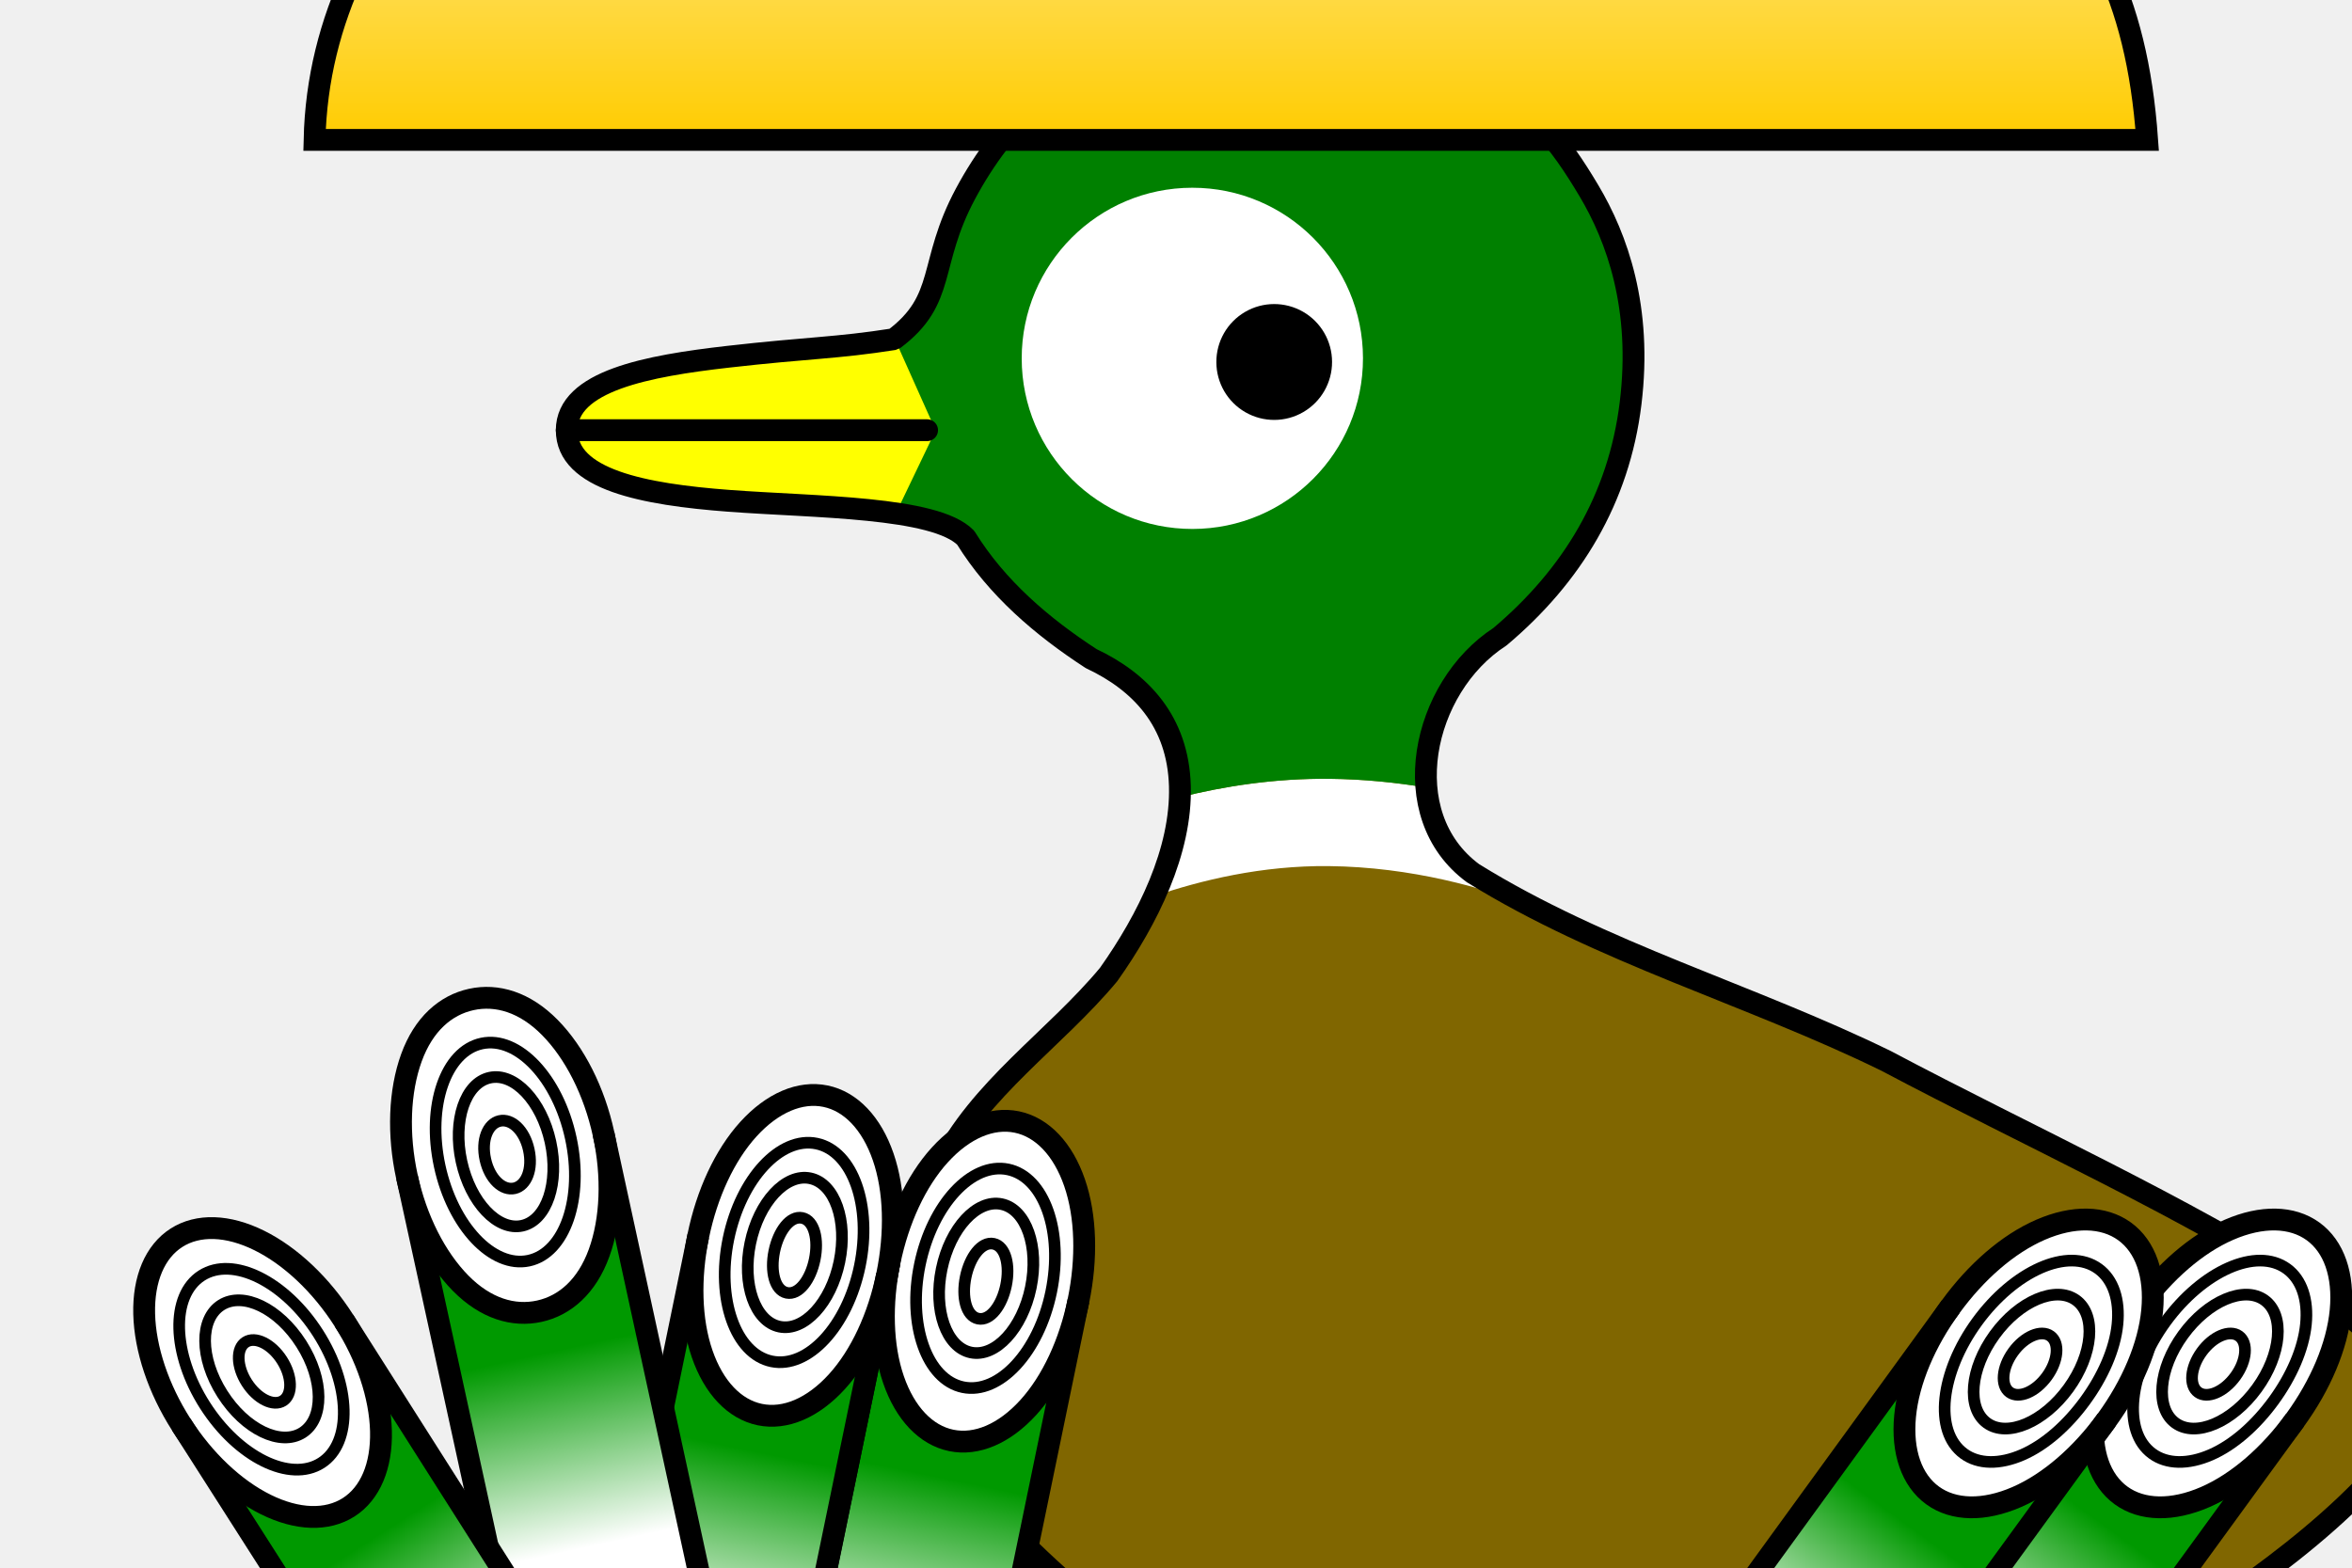
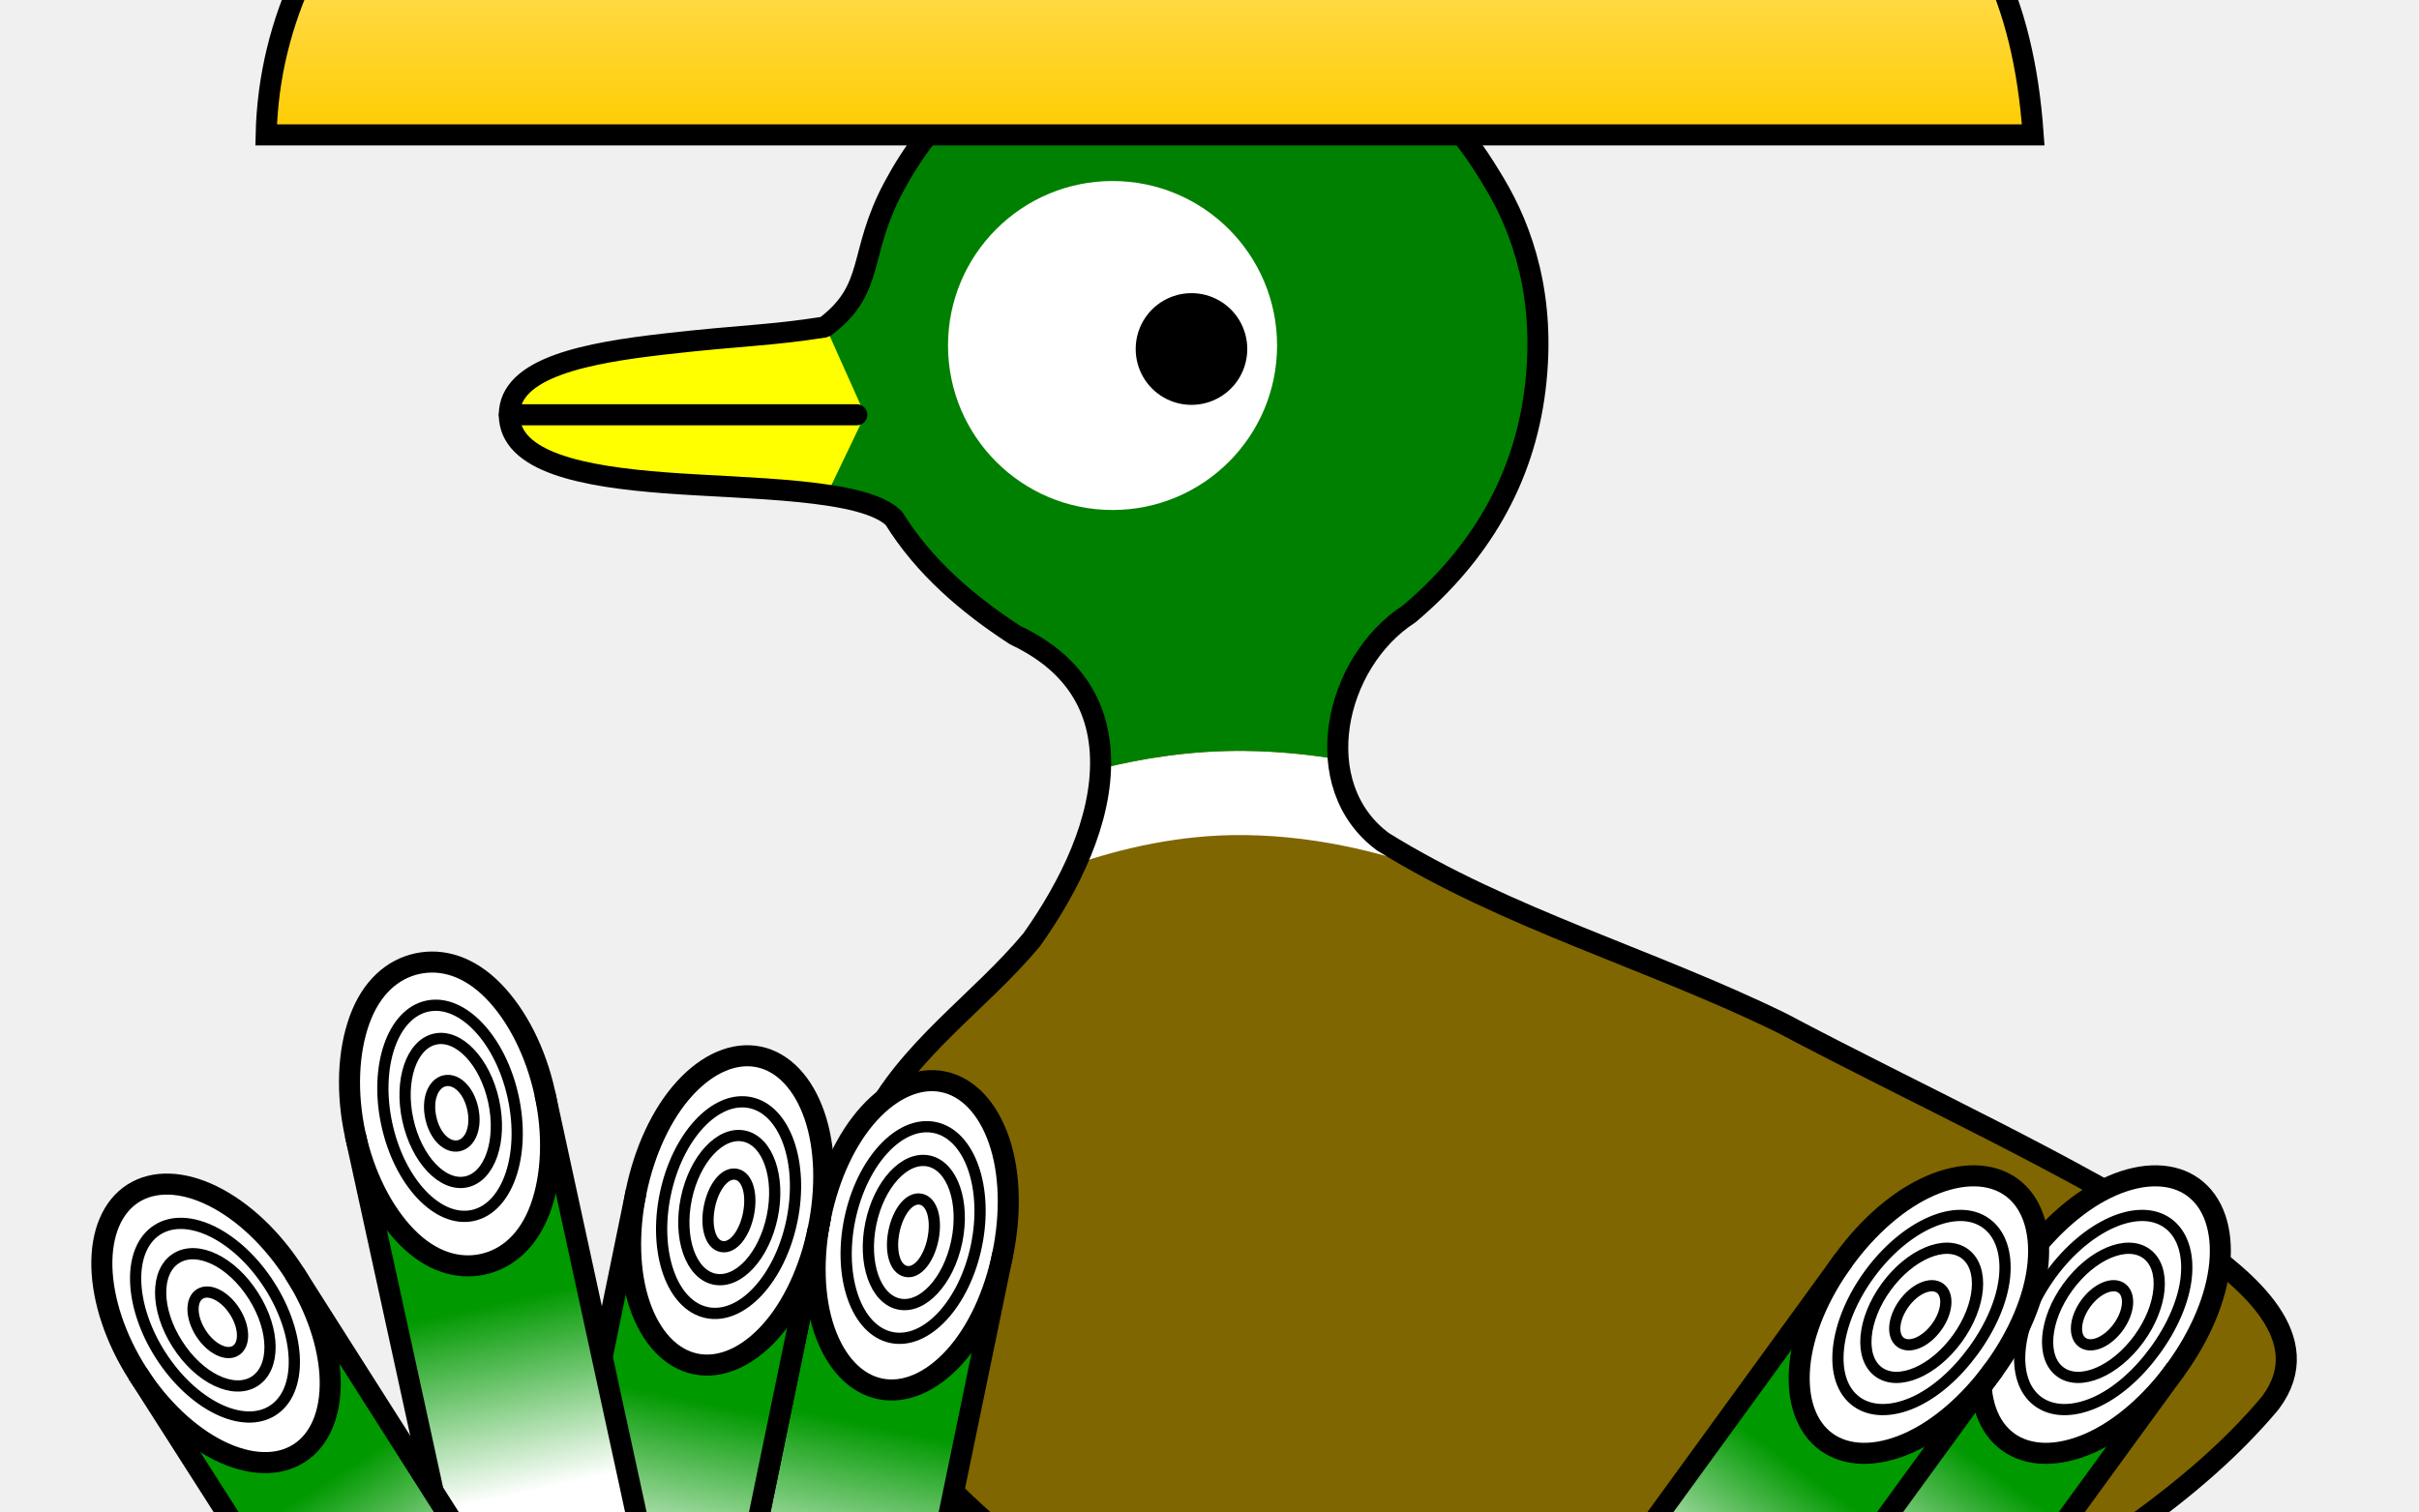
- <svg xmlns="http://www.w3.org/2000/svg" xmlns:ns2="http://www.justsystem.co.jp/hanako13/svg" xmlns:xlink="http://www.w3.org/1999/xlink" width="150" height="100" viewBox="0 0 39.688 26.458" version="1.1" id="svg1">
+ <svg xmlns="http://www.w3.org/2000/svg" xmlns:ns2="http://www.justsystem.co.jp/hanako13/svg" xmlns:xlink="http://www.w3.org/1999/xlink" width="160" height="100" viewBox="0 0 42.333 26.458" version="1.1" id="svg1">
  <defs id="defs1">
    <linearGradient id="_grad_9_14_1_009" gradientUnits="userSpaceOnUse" x1="6188" y1="6261" x2="5005" y2="7889" spreadMethod="reflect">
      <stop offset="0%" stop-color="#009900" id="stop453" />
      <stop offset="20%" stop-color="#009900" id="stop455" />
      <stop offset="60%" stop-color="#FFFFFF" id="stop457" />
      <stop offset="100%" stop-color="#FFFFFF" id="stop459" />
    </linearGradient>
    <linearGradient id="_grad_9_15_1_010" gradientUnits="userSpaceOnUse" x1="5670" y1="6261" x2="4487" y2="7889" spreadMethod="reflect">
      <stop offset="0%" stop-color="#009900" id="stop479" />
      <stop offset="20%" stop-color="#009900" id="stop481" />
      <stop offset="60%" stop-color="#FFFFFF" id="stop483" />
      <stop offset="100%" stop-color="#FFFFFF" id="stop485" />
    </linearGradient>
    <linearGradient id="_grad_9_10_1_005" gradientUnits="userSpaceOnUse" x1="2768" y1="6155" x2="2380" y2="7982" spreadMethod="reflect">
      <stop offset="0%" stop-color="#009900" id="stop349" />
      <stop offset="20%" stop-color="#009900" id="stop351" />
      <stop offset="60%" stop-color="#FFFFFF" id="stop353" />
      <stop offset="100%" stop-color="#FFFFFF" id="stop355" />
    </linearGradient>
    <linearGradient id="_grad_9_11_1_006" gradientUnits="userSpaceOnUse" x1="2242" y1="6084" x2="1854" y2="7911" spreadMethod="reflect">
      <stop offset="0%" stop-color="#009900" id="stop375" />
      <stop offset="20%" stop-color="#009900" id="stop377" />
      <stop offset="60%" stop-color="#FFFFFF" id="stop379" />
      <stop offset="100%" stop-color="#FFFFFF" id="stop381" />
    </linearGradient>
    <linearGradient id="_grad_9_12_1_007" gradientUnits="userSpaceOnUse" x1="1481" y1="5913" x2="1873" y2="7757" spreadMethod="reflect">
      <stop offset="0%" stop-color="#009900" id="stop401" />
      <stop offset="20%" stop-color="#009900" id="stop403" />
      <stop offset="60%" stop-color="#FFFFFF" id="stop405" />
      <stop offset="100%" stop-color="#FFFFFF" id="stop407" />
    </linearGradient>
    <linearGradient id="_grad_9_13_1_008" gradientUnits="userSpaceOnUse" x1="883" y1="6607" x2="1981" y2="8297" spreadMethod="reflect">
      <stop offset="0%" stop-color="#009900" id="stop427" />
      <stop offset="20%" stop-color="#009900" id="stop429" />
      <stop offset="60%" stop-color="#FFFFFF" id="stop431" />
      <stop offset="100%" stop-color="#FFFFFF" id="stop433" />
    </linearGradient>
    <linearGradient id="_grad_9_8_1_004" gradientUnits="userSpaceOnUse" x1="1951" y1="3001" x2="1951" y2="1491" spreadMethod="reflect">
      <stop offset="0" stop-color="#FFCC00" id="stop318" style="stop-color:#ffcc00;stop-opacity:1;" />
      <stop offset="1" stop-color="#FFFFFF" id="stop320" />
    </linearGradient>
    <linearGradient id="_grad_9_8_0_003" gradientUnits="userSpaceOnUse" x1="3086" y1="1515" x2="3086" y2="1025" spreadMethod="reflect">
      <stop offset="0%" stop-color="#FFCC00" id="stop307" />
      <stop offset="100%" stop-color="#FFFFFF" id="stop309" />
    </linearGradient>
    <linearGradient xlink:href="#linearGradient16-7" id="linearGradient19" gradientUnits="userSpaceOnUse" gradientTransform="translate(414.3333,856.9151)" x1="2821.069" y1="1040.995" x2="2821.069" y2="1511.994" />
    <linearGradient id="linearGradient16-7">
      <stop style="stop-color:#fdffff;stop-opacity:1;" offset="0" id="stop19" />
      <stop style="stop-color:#ffcc00;stop-opacity:1;" offset="1" id="stop17" />
    </linearGradient>
    <linearGradient xlink:href="#linearGradient12" id="linearGradient13" x1="6257" y1="6221" x2="5185" y2="7696" gradientUnits="userSpaceOnUse" gradientTransform="translate(350.1473,784.3299)" />
    <linearGradient id="linearGradient12">
      <stop style="stop-color:#009900;stop-opacity:1;" offset="0.297" id="stop12" />
      <stop style="stop-color:#ffffff;stop-opacity:1;" offset="0.6" id="stop13" />
    </linearGradient>
    <linearGradient xlink:href="#linearGradient10" id="linearGradient11" x1="5739" y1="6221" x2="4667" y2="7696" gradientUnits="userSpaceOnUse" gradientTransform="translate(350.1473,784.3299)" />
    <linearGradient id="linearGradient10">
      <stop style="stop-color:#009900;stop-opacity:1;" offset="0.304" id="stop10" />
      <stop style="stop-color:#ffffff;stop-opacity:1;" offset="0.596" id="stop11" />
    </linearGradient>
    <linearGradient xlink:href="#linearGradient8" id="linearGradient9" x1="2823" y1="6097" x2="2456" y2="7883" gradientUnits="userSpaceOnUse" gradientTransform="translate(350.1473,784.3299)" />
    <linearGradient id="linearGradient8">
      <stop style="stop-color:#009900;stop-opacity:1;" offset="0.303" id="stop8" />
      <stop style="stop-color:#ffffff;stop-opacity:1;" offset="0.604" id="stop9" />
    </linearGradient>
    <linearGradient xlink:href="#linearGradient6" id="linearGradient7" x1="2297" y1="6026" x2="1930" y2="7812" gradientUnits="userSpaceOnUse" gradientTransform="translate(350.1473,784.3299)" />
    <linearGradient id="linearGradient6">
      <stop style="stop-color:#009900;stop-opacity:1;" offset="0.301" id="stop6" />
      <stop style="stop-color:#ffffff;stop-opacity:1;" offset="0.598" id="stop7" />
    </linearGradient>
    <linearGradient xlink:href="#linearGradient4" id="linearGradient5" x1="1496.324" y1="5863.558" x2="1885.324" y2="7644.558" gradientUnits="userSpaceOnUse" gradientTransform="translate(350.1473,784.3299)" />
    <linearGradient id="linearGradient4">
      <stop style="stop-color:#009900;stop-opacity:1;" offset="0.304" id="stop4" />
      <stop style="stop-color:#ffffff;stop-opacity:1;" offset="0.604" id="stop5" />
    </linearGradient>
    <linearGradient xlink:href="#linearGradient2" id="linearGradient3" x1="875.836" y1="6544.311" x2="1857.835" y2="8082.311" gradientUnits="userSpaceOnUse" />
    <linearGradient id="linearGradient2">
      <stop style="stop-color:#009900;stop-opacity:1;" offset="0.3" id="stop2" />
      <stop style="stop-color:#ffffff;stop-opacity:1;" offset="0.602" id="stop3" />
    </linearGradient>
    <linearGradient xlink:href="#linearGradient14" id="linearGradient15" x1="105.358" y1="9155.17" x2="105.358" y2="7115.996" gradientUnits="userSpaceOnUse" gradientTransform="translate(372,856.9151)" />
    <linearGradient id="linearGradient14">
      <stop style="stop-color:#ffffff;stop-opacity:1;" offset="0" id="stop14" />
      <stop style="stop-color:#ffcc00;stop-opacity:1;" offset="1" id="stop15" />
    </linearGradient>
    <linearGradient xlink:href="#linearGradient14" id="linearGradient19-4" x1="1199.995" y1="1511.995" x2="1199.995" y2="3013.009" gradientUnits="userSpaceOnUse" gradientTransform="translate(414.3333,856.9151)" />
  </defs>
  <g id="layer1">
-     <g id="g94" style="display:inline" transform="matrix(0.00613936,0,0,0.00613936,-4.603398,-21.39774)">
+     <g id="g94" style="display:inline" transform="matrix(0.00613936,0,0,0.00613936,-5.253363,-21.39774)">
      <g id="g23" transform="translate(21.8527,72.58521)" style="display:inline;fill:#ff0000">
        <g id="g17" style="display:inline">
          <path fill="none" stroke="#663300" stroke-width="60" stroke-linejoin="bevel" d="M 7305.694,7412.254 C 7443.828,7227.744 7234.406,7061.852 7096.35,6961.783 6717.956,6722.416 6307.216,6538.656 5911.968,6329.131 5538.635,6146.426 5131.249,6033.128 4776.522,5813.158 c -216.785,-159.681 -140.429,-511.265 74.016,-650.031 198.335,-167.109 326.989,-379.06 359.135,-641.678 32.146,-262.618 -37.185,-454.854 -114.896,-585.087 -77.71,-130.232 -162.691,-248.491 -389.235,-384.773 -226.544,-136.281 -559.759,-165.542 -808.014,-64.672 -248.255,100.869 -411.795,263.978 -515.804,458.236 -104.01,194.258 -50.44,290.208 -196.764,399.957 -159.17,25.024 -235.31,23.152 -455.815,48.333 -220.505,25.181 -443.482,65.992 -443.482,201.886 0,135.894 210.631,176.452 446.354,194.212 235.723,17.761 566.443,15.418 650.302,101.6 85.384,138.127 209.89,244.434 344.828,332.188 135.346,63.619 238.758,171.777 243.756,350.268 4.998,178.491 -88.247,366.13 -195.861,518.127 -149.17,179.28 -353.86,312.285 -460.707,525.887 -78.41,186.424 -135.899,403.942 -75.327,603.361 144.025,353.519 464.488,588.269 756.14,815.358 377.992,227.634 590.389,290.423 852.191,341.415 261.802,50.992 662.22,41.816 954.649,-38.591 292.429,-80.407 700.16,-295.824 700.16,-295.824 280.497,-191.65 583.108,-367.458 803.547,-631.076 z" id="path45" ns2:plane="B" ns2:type="bezier" style="display:inline;fill:#806600;stroke:none;stroke-width:60;stroke-dasharray:none;stroke-opacity:1" />
          <path id="path8" style="display:inline;fill:#ffffff;stroke:none;stroke-width:60;stroke-dasharray:none;stroke-opacity:1" d="m 4382.425,5553.676 c -150.318,-1.586 -290.72,20.336 -412.709,51.118 -3.097,90.941 -30.303,183.403 -70.177,271.859 129.168,-44.4 297.478,-84.922 480.363,-82.992 228.765,2.413 428.285,60.598 558.457,110.629 -54.826,-28.587 -109.049,-58.407 -161.83,-91.137 -80.154,-59.04 -120.026,-144.364 -127.868,-235.417 -83.117,-13.85 -172.333,-23.07 -266.237,-24.061 z" />
          <path id="path93" style="display:inline;fill:#008000;stroke:none;stroke-width:0;stroke-dasharray:none;stroke-opacity:1" d="m 4202.549,3427.129 c -106.885,2.446 -211.919,21.953 -305.015,59.779 -248.255,100.869 -411.804,263.988 -515.813,458.246 -104.01,194.258 -50.439,290.205 -196.763,399.955 -159.17,25.024 -235.302,23.147 -455.807,48.328 -220.505,25.181 -443.487,65.996 -443.487,201.889 0,135.894 210.637,176.46 446.36,194.221 235.723,17.761 566.437,15.413 650.296,101.596 85.384,138.127 209.888,244.443 344.827,332.197 135.346,63.619 238.75,171.772 243.747,350.263 0.288,10.283 0.266,20.588 -0.083,30.923 121.735,-30.638 261.742,-52.431 411.613,-50.85 93.82,0.99 182.956,10.19 266.01,24.019 0.018,0.208 0.041,0.413 0.062,0.62 -13.596,-155.346 66.725,-327.631 202.034,-415.189 198.335,-167.109 327.005,-379.059 359.151,-641.677 32.146,-262.618 -37.197,-454.848 -114.908,-585.081 -77.71,-130.232 -162.683,-248.501 -389.227,-384.783 -141.59,-85.176 -324.856,-128.534 -502.998,-124.457 z" />
          <path id="path46" style="display:inline;fill:#ffff00;stroke:none;stroke-width:60;stroke-dasharray:none;stroke-opacity:1" d="m 4202.549,3427.129 c 40.766,-0.933 81.773,1.282 122.514,5.25 -40.767,-3.975 -81.722,-6.184 -122.514,-5.25 z m -95.085,7.338 c -9.368,1.141 -18.519,2.693 -27.802,4.113 9.259,-1.416 18.459,-2.975 27.802,-4.113 z m 254.91,2.956 c 28.355,3.817 56.464,8.596 84.171,14.738 -27.759,-6.157 -55.76,-10.915 -84.171,-14.738 z m -350.573,14.304 c -9.112,2.142 -18.207,4.139 -27.182,6.573 8.952,-2.427 18.092,-4.436 27.182,-6.573 z m 475.816,10.501 c 27.012,7.229 53.319,15.812 79.127,25.259 -25.857,-9.469 -52.061,-18.018 -79.127,-25.259 z m 120.261,40.37 c 5.859,2.486 11.594,5.126 17.363,7.731 -5.786,-2.613 -11.487,-5.237 -17.363,-7.731 z m -1280.087,571.231 c -11.901,38.011 -19.554,71.627 -28.484,102.609 8.926,-30.975 16.586,-64.606 28.484,-102.609 z m -32.122,113.481 c -3.544,11.54 -7.053,23.028 -11.472,33.962 4.419,-10.932 7.929,-22.424 11.472,-33.962 z m -14.8,41.383 c -1.997,4.593 -3.922,9.209 -6.181,13.725 2.257,-4.513 4.184,-9.135 6.181,-13.725 z m -10.129,20.836 c -2.481,4.602 -4.898,9.201 -7.731,13.746 2.828,-4.538 5.254,-9.151 7.731,-13.746 z m -12.216,20.236 c -3.082,4.618 -6.105,9.245 -9.632,13.829 3.527,-4.584 6.551,-9.21 9.632,-13.829 z m -17.157,22.696 c -3.155,3.751 -6.121,7.52 -9.633,11.265 3.514,-3.748 6.475,-7.512 9.633,-11.265 z m -19.038,20.422 c -3.813,3.737 -7.396,7.476 -11.617,11.224 4.218,-3.745 7.807,-7.49 11.617,-11.224 z m -21.911,19.678 c -5.046,4.177 -9.847,8.336 -15.462,12.547 -159.17,25.024 -235.302,23.147 -455.807,48.328 -220.505,25.181 -443.487,65.996 -443.487,201.889 0,135.894 210.637,176.46 446.36,194.221 143.229,10.792 321.52,14.163 458.205,34.478 l 109.368,-228.224 -112.737,-252.119 c 4.922,-3.732 9.084,-7.416 13.56,-11.121 z m 1576.462,891.79 c -22.187,23.206 -41.907,48.934 -58.87,76.419 16.964,-27.485 36.703,-53.213 58.89,-76.419 0,0 -0.017,0 -0.021,0 z m -1537.87,1996.612 c 36.006,88.38 83.04,169.346 137.893,244.616 -54.853,-75.271 -101.887,-156.236 -137.893,-244.616 z" />
          <path fill="#ffffff" fill-rule="evenodd" fill-opacity="1" d="m 4124,3613 a 469,469 0 1 1 -938,1 469,469 0 1 1 938,-1" id="path11" style="display:inline;fill:#ffffff" transform="translate(350.1473,784.3299)" />
          <path fill="#000000" fill-rule="evenodd" fill-opacity="1" d="m 4039,3623 a 159.001,159.001 0 1 1 -318,1 159.001,159.001 0 1 1 318,-1" id="path12" style="display:inline;fill:#000000" transform="translate(350.1473,784.3299)" />
        </g>
        <g id="g19" style="display:inline">
          <path fill="none" stroke="#663300" stroke-width="60" stroke-linejoin="bevel" d="M 7305.694,7412.254 C 7443.828,7227.744 7234.406,7061.852 7096.35,6961.783 6717.956,6722.416 6307.216,6538.656 5911.968,6329.131 5538.635,6146.426 5131.249,6033.128 4776.522,5813.158 c -216.785,-159.681 -140.429,-511.265 74.016,-650.031 198.335,-167.109 326.989,-379.06 359.135,-641.678 32.146,-262.618 -37.185,-454.854 -114.896,-585.087 -77.71,-130.232 -162.691,-248.491 -389.235,-384.773 -226.544,-136.281 -559.759,-165.542 -808.014,-64.672 -248.255,100.869 -411.795,263.978 -515.804,458.236 -104.01,194.258 -50.44,290.208 -196.764,399.957 -159.17,25.024 -235.31,23.152 -455.815,48.333 -220.505,25.181 -443.482,65.992 -443.482,201.886 0,135.894 210.631,176.452 446.354,194.212 235.723,17.761 566.443,15.418 650.302,101.6 85.384,138.127 209.89,244.434 344.828,332.188 135.346,63.619 238.758,171.777 243.756,350.268 4.998,178.491 -88.247,366.13 -195.861,518.127 -149.17,179.28 -353.86,312.285 -460.707,525.887 -78.41,186.424 -135.899,403.942 -75.327,603.361 144.025,353.519 464.488,588.269 756.14,815.358 377.992,227.634 590.389,290.423 852.191,341.415 261.802,50.992 662.22,41.816 954.649,-38.591 292.429,-80.407 700.16,-295.824 700.16,-295.824 280.497,-191.65 583.108,-367.458 803.547,-631.076 z" id="path18" ns2:plane="B" ns2:type="bezier" style="display:inline;fill:none;stroke:#000000;stroke-width:60;stroke-dasharray:none;stroke-opacity:1" />
          <path fill="none" stroke="#663300" stroke-width="59.046" d="m 2285.663,4595.33 990.426,10e-5" id="path19" ns2:plane="B" ns2:type="line" style="display:inline;fill:none;stroke:#000000;stroke-width:60;stroke-linecap:round;stroke-dasharray:none;stroke-opacity:1" />
        </g>
      </g>
      <g id="g85" style="display:inline;fill:#ff0000" transform="translate(21.8527,72.58521)">
        <g id="g37">
          <g id="g27">
            <path fill="url(#_grad_9_14_1_009)" fill-rule="evenodd" fill-opacity="1" d="m 5535.147,8480.33 1072,-1475 429,311 -1073,1474 -428,-310" id="path23" style="fill:url(#linearGradient13)" />
            <path fill="none" stroke="#003333" stroke-width="60" d="m 6788.892,7528.25 c -89.998,39.057 -173.268,37.483 -230.997,-4.367 -57.729,-41.85 -85.045,-120.444 -75.777,-218.026 9.268,-97.582 55.614,-204.977 125.029,-300.527 69.414,-95.547 157.258,-172.862 247.256,-211.92 89.998,-39.057 173.268,-37.483 230.997,4.367 57.729,41.85 85.045,120.444 75.777,218.026 -9.268,97.582 -55.614,204.977 -125.029,300.527 -69.414,95.547 -157.258,172.862 -247.256,211.92 z" id="path24" ns2:type="ellipse" ns2:cx="6471" ns2:cy="6376" ns2:rx="265" ns2:ry="439" ns2:rotate="36" style="display:inline;fill:#ffffff;stroke:none" />
          </g>
          <g id="g32" style="fill:none" transform="translate(350.1473,784.3299)">
            <path fill="none" stroke="#003333" stroke-width="60" d="M 6257,6221 5185,7696" id="path27" ns2:type="line" style="display:inline;fill:none;stroke:#000000" />
            <path fill="none" stroke="#003333" stroke-width="60" d="M 6686,6532 5613,8006" id="path28" ns2:type="line" style="display:inline;fill:none;stroke:#000000" />
            <path fill="none" stroke="#003333" stroke-width="60" d="m 6438.744,6743.92 c -89.998,39.057 -173.268,37.483 -230.997,-4.367 -57.729,-41.85 -85.045,-120.444 -75.777,-218.026 9.268,-97.582 55.614,-204.977 125.029,-300.527 69.414,-95.547 157.258,-172.862 247.256,-211.92 89.998,-39.057 173.268,-37.483 230.997,4.367 57.729,41.85 85.045,120.444 75.777,218.026 -9.268,97.582 -55.614,204.977 -125.029,300.527 -69.414,95.547 -157.258,172.862 -247.256,211.92 z" id="path32" ns2:type="ellipse" ns2:cx="6471" ns2:cy="6376" ns2:rx="265" ns2:ry="439" ns2:rotate="36" style="display:inline;fill:none;stroke:#000000" />
          </g>
        </g>
        <g id="g52">
          <g id="g38">
            <path fill="url(#_grad_9_15_1_010)" fill-rule="evenodd" fill-opacity="1" d="m 5017.147,8480.33 1072,-1475 429,311 -1073,1474 -428,-310" id="path37" style="display:inline;fill:url(#linearGradient11);stroke:none" />
            <path fill="none" stroke="#003333" stroke-width="60" d="m 6270.892,7528.25 c -89.998,39.057 -173.268,37.483 -230.997,-4.367 -57.729,-41.85 -85.045,-120.444 -75.777,-218.026 9.268,-97.582 55.614,-204.977 125.029,-300.527 69.414,-95.547 157.258,-172.862 247.256,-211.92 89.998,-39.057 173.268,-37.483 230.997,4.367 57.729,41.85 85.045,120.444 75.777,218.026 -9.268,97.582 -55.614,204.977 -125.029,300.527 -69.414,95.547 -157.258,172.862 -247.256,211.92 z" id="path38" ns2:type="ellipse" ns2:cx="5953" ns2:cy="6376" ns2:rx="265" ns2:ry="439" ns2:rotate="36" style="display:inline;fill:#ffffff;stroke:none" />
          </g>
          <g id="g41" style="display:inline;fill:none;stroke:#000000">
            <path fill="none" stroke="#003333" stroke-width="60" d="m 6089.147,7005.33 -1072,1475" id="path39" ns2:type="line" style="display:inline;fill:none;stroke:#000000" />
            <path fill="none" stroke="#003333" stroke-width="60" d="m 6518.147,7316.33 -1073,1474" id="path40" ns2:type="line" style="display:inline;fill:none;stroke:#000000" />
            <path fill="none" stroke="#003333" stroke-width="60" d="m 6270.892,7528.25 c -89.998,39.057 -173.268,37.483 -230.997,-4.367 -57.729,-41.85 -85.045,-120.444 -75.777,-218.026 9.268,-97.582 55.614,-204.977 125.029,-300.527 69.414,-95.547 157.258,-172.862 247.256,-211.92 89.998,-39.057 173.268,-37.483 230.997,4.367 57.729,41.85 85.045,120.444 75.777,218.026 -9.268,97.582 -55.614,204.977 -125.029,300.527 -69.414,95.547 -157.258,172.862 -247.256,211.92 z" id="path41" ns2:type="ellipse" ns2:cx="5953" ns2:cy="6376" ns2:rx="265" ns2:ry="439" ns2:rotate="36" style="display:inline;fill:none;stroke:#000000" />
          </g>
        </g>
        <g id="g60">
          <g id="g53">
            <path fill="url(#_grad_9_10_1_005)" fill-rule="evenodd" fill-opacity="1" d="m 2806.147,8667.33 367,-1786 519,107 -369,1786 -517,-107" id="path52" style="display:inline;fill:url(#linearGradient9)" />
            <path fill="none" stroke="#003333" stroke-width="60" d="m 3554.186,7282.01 c -65.746,72.247 -142.011,104.856 -211.651,90.499 -69.64,-14.357 -126.813,-74.477 -158.667,-166.846 -31.854,-92.369 -34.472,-208.973 -10.721,-324.333 23.751,-115.361 72.215,-221.433 137.961,-293.68 65.746,-72.247 142.011,-104.856 211.651,-90.499 69.64,14.357 126.813,74.477 158.667,166.846 31.854,92.369 34.472,208.973 10.721,324.333 -23.751,115.361 -72.215,221.433 -137.961,293.68 z" id="path53" ns2:type="ellipse" ns2:cx="3082" ns2:cy="6150" ns2:rx="265" ns2:ry="439" ns2:rotate="11" style="display:inline;fill:#ffffff;stroke:none" />
          </g>
          <g id="g56" style="fill:none;stroke:#000000" transform="translate(350.1473,784.3299)">
            <path fill="none" stroke="#003333" stroke-width="60" d="M 2823,6097 2456,7883" id="path54" ns2:type="line" style="display:inline;fill:none;stroke:#000000" />
            <path fill="none" stroke="#003333" stroke-width="60" d="M 3342,6204 2973,7990" id="path55" ns2:type="line" style="display:inline;fill:none;stroke:#000000" />
            <path fill="none" stroke="#003333" stroke-width="60" d="m 3204.039,6497.68 c -65.746,72.247 -142.011,104.856 -211.651,90.499 -69.64,-14.357 -126.813,-74.477 -158.667,-166.846 C 2801.867,6328.965 2799.249,6212.36 2823,6097 c 23.751,-115.361 72.215,-221.433 137.961,-293.68 65.746,-72.247 142.011,-104.856 211.651,-90.499 69.64,14.357 126.813,74.477 158.667,166.846 31.854,92.369 34.472,208.973 10.721,324.333 -23.751,115.361 -72.215,221.433 -137.961,293.68 z" id="path56" ns2:type="ellipse" ns2:cx="3082" ns2:cy="6150" ns2:rx="265" ns2:ry="439" ns2:rotate="11" style="display:inline;fill:none;stroke:#000000" />
          </g>
        </g>
        <g id="g68">
          <g id="g61">
            <path fill="url(#_grad_9_11_1_006)" fill-rule="evenodd" fill-opacity="1" d="m 2280.147,8596.33 367,-1786 519,107 -369,1786 -517,-107" id="path60" style="display:inline;fill:url(#linearGradient7)" />
            <path fill="none" stroke="#003333" stroke-width="60" d="m 3028.186,7211.01 c -65.746,72.247 -142.011,104.856 -211.651,90.499 -69.64,-14.357 -126.813,-74.477 -158.667,-166.846 -31.854,-92.369 -34.472,-208.973 -10.721,-324.333 23.751,-115.361 72.215,-221.433 137.961,-293.68 65.746,-72.247 142.011,-104.856 211.651,-90.499 69.64,14.357 126.813,74.477 158.667,166.846 31.854,92.369 34.472,208.973 10.721,324.333 -23.751,115.361 -72.215,221.433 -137.961,293.68 z" id="path61" ns2:type="ellipse" ns2:cx="2556" ns2:cy="6079" ns2:rx="265" ns2:ry="439" ns2:rotate="11" style="display:inline;fill:#ffffff;stroke:none" />
          </g>
          <g id="g64" style="display:inline;fill:none;stroke:#000000" transform="translate(350.1473,784.3299)">
            <path fill="none" stroke="#003333" stroke-width="60" d="M 2297,6026 1930,7812" id="path62" ns2:type="line" style="display:inline;fill:none;stroke:#000000" />
            <path fill="none" stroke="#003333" stroke-width="60" d="M 2816,6133 2447,7919" id="path63" ns2:type="line" style="display:inline;fill:none;stroke:#000000" />
            <path fill="none" stroke="#003333" stroke-width="60" d="m 2678.039,6426.68 c -65.746,72.247 -142.011,104.856 -211.651,90.499 -69.64,-14.357 -126.813,-74.477 -158.667,-166.846 C 2275.867,6257.965 2273.249,6141.36 2297,6026 c 23.751,-115.361 72.215,-221.433 137.961,-293.68 65.746,-72.247 142.011,-104.856 211.651,-90.499 69.64,14.357 126.813,74.477 158.667,166.846 31.854,92.369 34.472,208.973 10.721,324.333 -23.751,115.361 -72.215,221.433 -137.961,293.68 z" id="path64" ns2:type="ellipse" ns2:cx="2556" ns2:cy="6079" ns2:rx="265" ns2:ry="439" ns2:rotate="11" style="display:inline;fill:none;stroke:#000000" />
          </g>
        </g>
        <g id="g76">
          <g id="g69">
            <path fill="url(#_grad_9_12_1_007)" fill-rule="evenodd" fill-opacity="1" d="m 2235.471,8428.888 -389,-1781 540.353,-118.116 387,1781 -538.353,118.116" id="path68" style="display:inline;fill:url(#linearGradient5)" />
            <path fill="none" stroke="#003333" stroke-width="60" d="m 1993.938,6940.257 c -68.667,-69.756 -121.938,-175.37 -147.467,-292.369 -25.529,-116.999 -21.102,-235.226 12.257,-327.283 33.359,-92.058 93.684,-144.813 164.419,-160.275 70.739,-15.463 147.542,7.317 216.209,77.073 68.667,69.756 121.938,175.37 147.467,292.369 25.529,116.999 21.102,235.226 -12.257,327.283 -33.359,92.058 -93.684,144.813 -164.419,160.275 -70.739,15.463 -147.542,-7.317 -216.209,-77.073 z" id="path69" ns2:type="ellipse" ns2:cx="1766" ns2:cy="5804" ns2:rx="439" ns2:ry="265" ns2:rotate="77" style="display:inline;fill:#ffffff;stroke:none" />
          </g>
          <g id="g72" style="fill:none;stroke:#000000" transform="translate(350.1473,784.3299)">
            <path fill="none" stroke="#003333" stroke-width="60" d="m 1496.324,5863.558 389,1781" id="path70" ns2:type="line" style="display:inline;fill:none;stroke:#000000" />
            <path fill="none" stroke="#003333" stroke-width="60" d="m 2036.676,5745.442 387,1781" id="path71" ns2:type="line" style="display:inline;fill:none;stroke:#000000" />
            <path fill="none" stroke="#003333" stroke-width="60" d="m 1643.791,6155.927 c -68.667,-69.756 -121.938,-175.37 -147.467,-292.369 -25.529,-116.999 -21.102,-235.226 12.257,-327.283 33.359,-92.058 93.684,-144.813 164.419,-160.275 70.739,-15.463 147.542,7.317 216.209,77.073 68.667,69.756 121.938,175.37 147.467,292.369 25.529,116.999 21.102,235.226 -12.257,327.283 -33.359,92.058 -93.684,144.813 -164.419,160.275 -70.739,15.463 -147.542,-7.317 -216.209,-77.073 z" id="path72" ns2:type="ellipse" ns2:cx="1766" ns2:cy="5804" ns2:rx="439" ns2:ry="265" ns2:rotate="77" style="display:inline;fill:none;stroke:#000000" />
          </g>
        </g>
        <g id="g84">
          <g id="g77" style="display:inline;fill:none" transform="translate(350.1473,784.3299)">
            <path fill="url(#_grad_9_13_1_008)" fill-rule="evenodd" fill-opacity="1" d="m 875.835,6544.311 447.329,-285.622 978,1539 -443.329,284.622" id="path76" style="display:inline;fill:url(#linearGradient3)" />
            <path fill="none" stroke="#003333" stroke-width="60" d="M 1108.59,6764.483 C 1022.291,6721.783 938.565,6642.583 875.835,6544.311 813.106,6446.039 776.512,6336.746 774.104,6240.479 771.697,6144.213 803.683,6068.874 863,6031 c 59.317,-37.874 141.11,-35.184 227.41,7.517 86.299,42.701 170.025,121.9 232.755,220.172 62.73,98.272 99.324,207.565 101.731,303.832 2.407,96.267 -29.579,171.606 -88.896,209.479 -59.317,37.874 -141.11,35.184 -227.41,-7.517 z" id="path77" ns2:type="ellipse" ns2:cx="1099" ns2:cy="6401" ns2:rx="439" ns2:ry="265" ns2:rotate="57" style="display:inline;fill:#ffffff;stroke:none" transform="translate(3.9487915e-6)" />
          </g>
          <g id="g80" style="fill:none" transform="translate(350.1473,784.3299)">
            <path fill="none" stroke="#003333" stroke-width="60" d="m 875.835,6544.311 982,1538" id="path78" ns2:type="line" style="display:inline;fill:none;stroke:#000000" />
            <path fill="none" stroke="#003333" stroke-width="60" d="m 1323.165,6258.689 978,1539" id="path79" ns2:type="line" style="display:inline;fill:none;stroke:#000000" />
            <path fill="none" stroke="#003333" stroke-width="60" d="M 1108.59,6764.483 C 1022.291,6721.783 938.565,6642.583 875.835,6544.311 813.106,6446.039 776.512,6336.746 774.104,6240.479 771.697,6144.213 803.683,6068.874 863,6031 c 59.317,-37.874 141.11,-35.184 227.41,7.517 86.299,42.701 170.025,121.9 232.755,220.172 62.73,98.272 99.324,207.565 101.731,303.832 2.407,96.267 -29.579,171.606 -88.896,209.479 -59.317,37.874 -141.11,35.184 -227.41,-7.517 z" id="path80" ns2:type="ellipse" ns2:cx="1099" ns2:cy="6401" ns2:rx="439" ns2:ry="265" ns2:rotate="57" style="display:inline;fill:none;stroke:#000000" />
          </g>
        </g>
        <g id="g95">
          <g id="g36" style="display:inline;fill:none;stroke:#000000" transform="translate(350.1473,784.3299)">
            <path fill="none" stroke="#003333" stroke-width="32" d="m 6454.619,6627.58 c -62.856,27.424 -121.015,26.329 -161.205,-3.035 -83.831,-61.25 -64.721,-223.493 36.586,-362.544 101.312,-139.059 249.755,-206.795 333.586,-145.544 40.19,29.364 58.983,84.493 52.089,152.806 -6.894,68.313 -40.106,143.075 -88.675,209.738 -48.571,66.667 -109.525,121.155 -172.381,148.58 z" id="path33" ns2:type="ellipse" ns2:cx="6478" ns2:cy="6370" ns2:rx="184" ns2:ry="305" ns2:rotate="36" style="display:inline;fill:none;stroke:#000000" />
            <path fill="none" stroke="#003333" stroke-width="32" d="M 6356.942,6540.266 C 6300.877,6499.667 6310.317,6391.201 6378,6298 c 67.683,-93.201 167.993,-135.865 224.058,-95.266 56.065,40.599 46.625,149.065 -21.058,242.266 -67.683,93.201 -167.993,135.865 -224.058,95.266 z" id="path34" ns2:type="ellipse" ns2:cx="6479" ns2:cy="6371" ns2:rx="125" ns2:ry="208" ns2:rotate="36" style="display:inline;fill:none;stroke:#000000" />
            <path fill="none" stroke="#003333" stroke-width="32" d="M 6419.442,6455.836 C 6393.76,6437.335 6398.04,6387.712 6429,6345 c 30.96,-42.712 76.877,-62.338 102.558,-43.836 25.681,18.502 21.402,68.124 -9.558,110.836 -30.96,42.712 -76.877,62.338 -102.558,43.836 z" id="path36" ns2:type="ellipse" ns2:cx="6475" ns2:cy="6378" ns2:rx="57" ns2:ry="95" ns2:rotate="36" style="display:inline;fill:none;stroke:#000000" />
          </g>
          <g id="g51" style="display:inline;fill:none;stroke:#000000" transform="translate(350.1473,784.3299)">
            <path fill="none" stroke="#003333" stroke-width="32" d="m 5936.619,6627.58 c -62.856,27.424 -121.015,26.329 -161.205,-3.035 -83.831,-61.25 -64.721,-223.493 36.586,-362.544 101.312,-139.059 249.755,-206.795 333.586,-145.544 40.19,29.364 58.983,84.493 52.089,152.806 -6.894,68.313 -40.106,143.075 -88.675,209.738 -48.571,66.667 -109.525,121.155 -172.381,148.58 z" id="path42" ns2:type="ellipse" ns2:cx="5960" ns2:cy="6370" ns2:rx="184" ns2:ry="305" ns2:rotate="36" style="display:inline;fill:none;stroke:#000000" />
            <path fill="none" stroke="#003333" stroke-width="32" d="M 5838.942,6540.266 C 5782.877,6499.667 5792.317,6391.201 5860,6298 c 67.683,-93.201 167.993,-135.865 224.058,-95.266 56.065,40.599 46.625,149.065 -21.058,242.266 -67.683,93.201 -167.993,135.865 -224.058,95.266 z" id="path43" ns2:type="ellipse" ns2:cx="5961" ns2:cy="6371" ns2:rx="125" ns2:ry="208" ns2:rotate="36" style="display:inline;fill:none;stroke:#000000" />
            <path fill="none" stroke="#003333" stroke-width="32" d="M 5901.442,6455.836 C 5875.76,6437.335 5880.04,6387.712 5911,6345 c 30.96,-42.712 76.877,-62.338 102.558,-43.836 25.681,18.502 21.402,68.124 -9.558,110.836 -30.96,42.712 -76.877,62.338 -102.558,43.836 z" id="path44" ns2:type="ellipse" ns2:cx="5957" ns2:cy="6378" ns2:rx="57" ns2:ry="95" ns2:rotate="36" style="display:inline;fill:none;stroke:#000000" />
          </g>
          <g id="g59" style="display:inline;fill:none;stroke:#000000" transform="translate(350.1473,784.3299)">
            <path fill="none" stroke="#003333" stroke-width="32" d="M 3024.698,6441.836 C 2924.996,6421.123 2871.87,6270.309 2906,6105 c 34.13,-165.309 142.6,-282.55 242.302,-261.836 99.702,20.714 152.828,171.527 118.698,336.836 -34.13,165.309 -142.6,282.55 -242.302,261.836 z" id="path57" ns2:type="ellipse" ns2:cx="3086" ns2:cy="6142" ns2:rx="184" ns2:ry="305" ns2:rotate="11" style="display:inline;fill:none;stroke:#000000" />
            <path fill="none" stroke="#003333" stroke-width="32" d="M 3046.365,6346.438 C 2978.702,6332.353 2942.731,6229.626 2966,6117 c 23.269,-112.626 96.972,-192.523 164.635,-178.438 67.663,14.085 103.635,116.812 80.365,229.438 -23.269,112.626 -96.972,192.523 -164.635,178.438 z" id="path58" ns2:type="ellipse" ns2:cx="3088" ns2:cy="6142" ns2:rx="125" ns2:ry="208" ns2:rotate="11" style="display:inline;fill:none;stroke:#000000" />
            <path fill="none" stroke="#003333" stroke-width="32" d="M 3066.275,6253.404 C 3033.109,6246.531 3020.638,6194.086 3032,6139 c 11.363,-55.092 43.558,-98.276 76.725,-91.404 33.166,6.872 45.637,59.318 34.275,114.404 -11.363,55.092 -43.558,98.276 -76.725,91.404 z" id="path59" ns2:type="ellipse" ns2:cx="3087" ns2:cy="6150" ns2:rx="57" ns2:ry="95" ns2:rotate="11" style="display:inline;fill:none;stroke:#000000" />
          </g>
          <g id="g67" style="display:inline;fill:none;stroke:#000000" transform="translate(350.1473,784.3299)">
            <path fill="none" stroke="#003333" stroke-width="32" d="M 2498.698,6370.836 C 2398.996,6350.123 2345.87,6199.309 2380,6034 c 34.13,-165.309 142.6,-282.55 242.302,-261.836 99.702,20.714 152.828,171.527 118.698,336.836 -34.13,165.309 -142.6,282.55 -242.302,261.836 z" id="path65" ns2:type="ellipse" ns2:cx="2560" ns2:cy="6071" ns2:rx="184" ns2:ry="305" ns2:rotate="11" style="display:inline;fill:none;stroke:#000000" />
            <path fill="none" stroke="#003333" stroke-width="32" d="M 2520.365,6275.438 C 2452.702,6261.353 2416.731,6158.626 2440,6046 c 23.269,-112.626 96.972,-192.523 164.635,-178.438 67.663,14.085 103.635,116.812 80.365,229.438 -23.269,112.626 -96.972,192.523 -164.635,178.438 z" id="path66" ns2:type="ellipse" ns2:cx="2562" ns2:cy="6071" ns2:rx="125" ns2:ry="208" ns2:rotate="11" style="display:inline;fill:none;stroke:#000000" />
            <path fill="none" stroke="#003333" stroke-width="32" d="M 2540.275,6182.404 C 2507.109,6175.531 2494.638,6123.086 2506,6068 c 11.363,-55.092 43.558,-98.276 76.725,-91.404 33.166,6.872 45.637,59.318 34.275,114.404 -11.363,55.092 -43.558,98.276 -76.725,91.404 z" id="path67" ns2:type="ellipse" ns2:cx="2561" ns2:cy="6079" ns2:rx="57" ns2:ry="95" ns2:rotate="11" style="display:inline;fill:none;stroke:#000000" />
          </g>
          <g id="g75" style="display:inline;fill:none;stroke:#000000" transform="translate(350.1473,784.3299)">
            <path fill="none" stroke="#003333" stroke-width="32" d="M 1586.297,5833.841 C 1550.675,5668.984 1602.476,5518.175 1702,5497 c 99.523,-21.175 209.081,95.302 244.703,260.159 35.622,164.857 -16.18,315.666 -115.703,336.841 -99.523,21.175 -209.081,-95.302 -244.703,-260.159 z" id="path73" ns2:type="ellipse" ns2:cx="1766" ns2:cy="5795" ns2:rx="305" ns2:ry="184" ns2:rotate="77" style="display:inline;fill:none;stroke:#000000" />
            <path fill="none" stroke="#003333" stroke-width="32" d="M 1646.211,5821.391 C 1621.631,5708.985 1656.466,5605.851 1724,5591 c 67.534,-14.851 142.209,64.203 166.789,176.609 24.58,112.406 -10.255,215.541 -77.789,230.391 -67.534,14.851 -142.209,-64.203 -166.789,-176.609 z" id="path74" ns2:type="ellipse" ns2:cx="1768" ns2:cy="5794" ns2:rx="208" ns2:ry="125" ns2:rotate="77" style="display:inline;fill:none;stroke:#000000" />
            <path fill="none" stroke="#003333" stroke-width="32" d="m 1711.86,5816.104 c -11.945,-53.897 6.716,-98.708 39.14,-106.104 32.472,-7.407 68.195,24.999 80.14,78.896 11.945,53.897 -6.716,98.708 -39.14,106.104 -32.472,7.407 -68.195,-24.999 -80.14,-78.896 z" id="path75" ns2:type="ellipse" ns2:cx="1771" ns2:cy="5802" ns2:rx="95" ns2:ry="57" ns2:rotate="77" style="display:inline;fill:none;stroke:#000000" />
          </g>
          <g id="g83" style="display:inline;fill:#ff0000">
            <path fill="none" stroke="#003333" stroke-width="32" d="m 1291.378,7276.187 c -90.851,-142.213 -94.984,-301.984 -9.231,-356.857 85.753,-54.873 228.918,15.93 319.769,158.143 90.851,142.213 94.984,301.984 9.231,356.857 -85.753,54.873 -228.918,-15.93 -319.769,-158.143 z" id="path81" ns2:type="ellipse" ns2:cx="1096" ns2:cy="6392" ns2:rx="305" ns2:ry="184" ns2:rotate="57" style="display:inline;fill:none;stroke:#000000" />
            <path fill="none" stroke="#003333" stroke-width="32" d="m 1339.057,7244.266 c -62.775,-98.807 -62.474,-206.397 -2.909,-243.936 59.545,-37.527 157.316,8.257 220.091,107.064 62.775,98.807 62.474,206.397 2.909,243.936 -59.545,37.527 -157.316,-8.257 -220.091,-107.064 z" id="path82" ns2:type="ellipse" ns2:cx="1097" ns2:cy="6391" ns2:rx="208" ns2:ry="125" ns2:rotate="57" style="display:inline;fill:none;stroke:#000000" />
            <path fill="none" stroke="#003333" stroke-width="32" d="m 1406.402,7213.826 c -28.445,-44.462 -29.899,-94.378 -3.255,-111.496 26.644,-17.118 71.301,5.042 99.745,49.504 28.445,44.462 29.899,94.378 3.255,111.496 -26.644,17.118 -71.301,-5.042 -99.745,-49.504 z" id="path83" ns2:type="ellipse" ns2:cx="1104" ns2:cy="6398" ns2:rx="95" ns2:ry="57" ns2:rotate="57" style="display:inline;fill:none;stroke:#000000" />
          </g>
        </g>
      </g>
      <g id="g93" style="display:inline">
        <g id="g86">
          <path fill="none" stroke="#660000" stroke-width="60" stroke-linejoin="bevel" d="m 2873,9772.915 c -388.508,-174.041 -837.047,-419.219 -1071,-786 -106.79,-189.245 -152.597,-400.657 -151,-616 -283,-35 -562,-64 -841,-112 -70,-12 -142,-30 -204,-63 -36,-19 -67,-54 -85,-90 -15,-30 -14,-66 -13,-103 l 7246,1 c 1,37 2,73 -13,103 -18,36 -49,71 -85,90 -62,33 -134,51 -204,63 -279,48 -558,77 -841,112 8.027,215.189 -49.234,427.014 -151,616 -226.057,408.841 -995.694,756.643 -1071,786 -741.819,287.156 -1825.95,266.116 -2516,-1 z" id="path85" ns2:type="bezier" style="display:inline;fill:url(#linearGradient15);stroke:#000000;stroke-width:60;stroke-linejoin:miter;stroke-miterlimit:3.9;stroke-dasharray:none" />
          <path fill="none" stroke="#660000" stroke-width="60" stroke-linejoin="bevel" d="m 2873,9772.915 c -388.508,-174.041 -837.047,-419.219 -1071,-786 -106.79,-189.245 -152.597,-400.657 -151,-616 -283,-35 -562,-64 -841,-112 -70,-12 -142,-30 -204,-63 -36,-19 -67,-54 -85,-90 -15,-30 -14,-66 -13,-103 l 7246,1 c 1,37 2,73 -13,103 -18,36 -49,71 -85,90 -62,33 -134,51 -204,63 -279,48 -558,77 -841,112 8.027,215.189 -49.234,427.014 -151,616 -226.057,408.841 -995.694,756.643 -1071,786 -741.819,287.156 -1825.95,266.116 -2516,-1 z" id="path86" ns2:type="bezier" style="display:inline;fill:none;stroke:#000000;stroke-width:60;stroke-linejoin:miter;stroke-miterlimit:3.9;stroke-dasharray:none" />
        </g>
        <g id="g92">
          <g id="g89">
            <path id="path87" style="display:inline;fill:url(#linearGradient19-4);stroke:none" d="m 3328.333,2368.91 c -265.699,56.033 -528.635,122.066 -767.994,256.005 -144.372,73.498 -437.706,264.286 -560.999,391.005 -225.656,234.694 -377.571,520.924 -385.01,854.005 H 6651.334 C 6622.982,3468.48 6491.628,3246.588 6266.324,3015.919 6142.506,2888.662 5848.636,2697.874 5705.324,2624.915 5462.231,2502.497 5206.672,2412.464 4937.33,2368.91 Z" />
            <path id="path88" style="display:inline;fill:url(#linearGradient19);stroke:none" d="m 3396.339,1897.91 c -119.482,0 -181.114,74.891 -155.009,171.008 l 87.002,299.992 H 4937.33 l 87.995,-299.992 C 5051.167,1973.279 4991.488,1897.91 4871.329,1897.91 Z" />
            <path fill="#660000" fill-rule="evenodd" fill-opacity="1" d="m 5089.333,2813.915 a 62.002,62.002 0 1 1 -124,1 62.002,62.002 0 1 1 124,-1" id="path89" style="display:inline;fill:#000000;stroke:none" />
          </g>
          <path fill="none" stroke="#660000" stroke-width="60" d="m 3328.333,2368.915 h 1609" id="path90" ns2:type="line" style="display:inline;fill:none;stroke:#000000" />
          <path fill="none" stroke="#660000" stroke-width="60" visibility="hidden" d="m 5089.333,2813.915 a 62.002,62.002 0 1 1 -124,1 62.002,62.002 0 1 1 124,-1" id="path91" ns2:type="ellipse" ns2:cx="4613" ns2:cy="1957" ns2:rx="62" ns2:ry="62" ns2:rotate="0" style="display:inline;fill:none;stroke:#000000" />
          <path fill="none" stroke="#660000" stroke-width="60" d="m 5025.333,2068.915 -88,300 c 269.342,43.555 524.907,133.582 768,256 143.312,72.959 437.182,263.743 561,391 225.305,230.669 356.648,452.556 385,854 h -5037 c 7.439,-333.08 159.344,-619.306 385,-854 123.294,-126.719 416.628,-317.502 561,-391 239.36,-133.939 502.301,-199.967 768,-256 l -87,-300 c -26.105,-96.116 35.518,-171 155,-171 h 1475 c 120.159,0 179.842,75.361 154,171 z" id="path92" ns2:type="arc" ns2:cx="4478" ns2:cy="1176" ns2:rx="137" ns2:ry="137" ns2:rotate="0" ns2:startAngle="260" ns2:endAngle="14" style="display:inline;fill:none;stroke:#000000" />
        </g>
      </g>
    </g>
  </g>
</svg>
